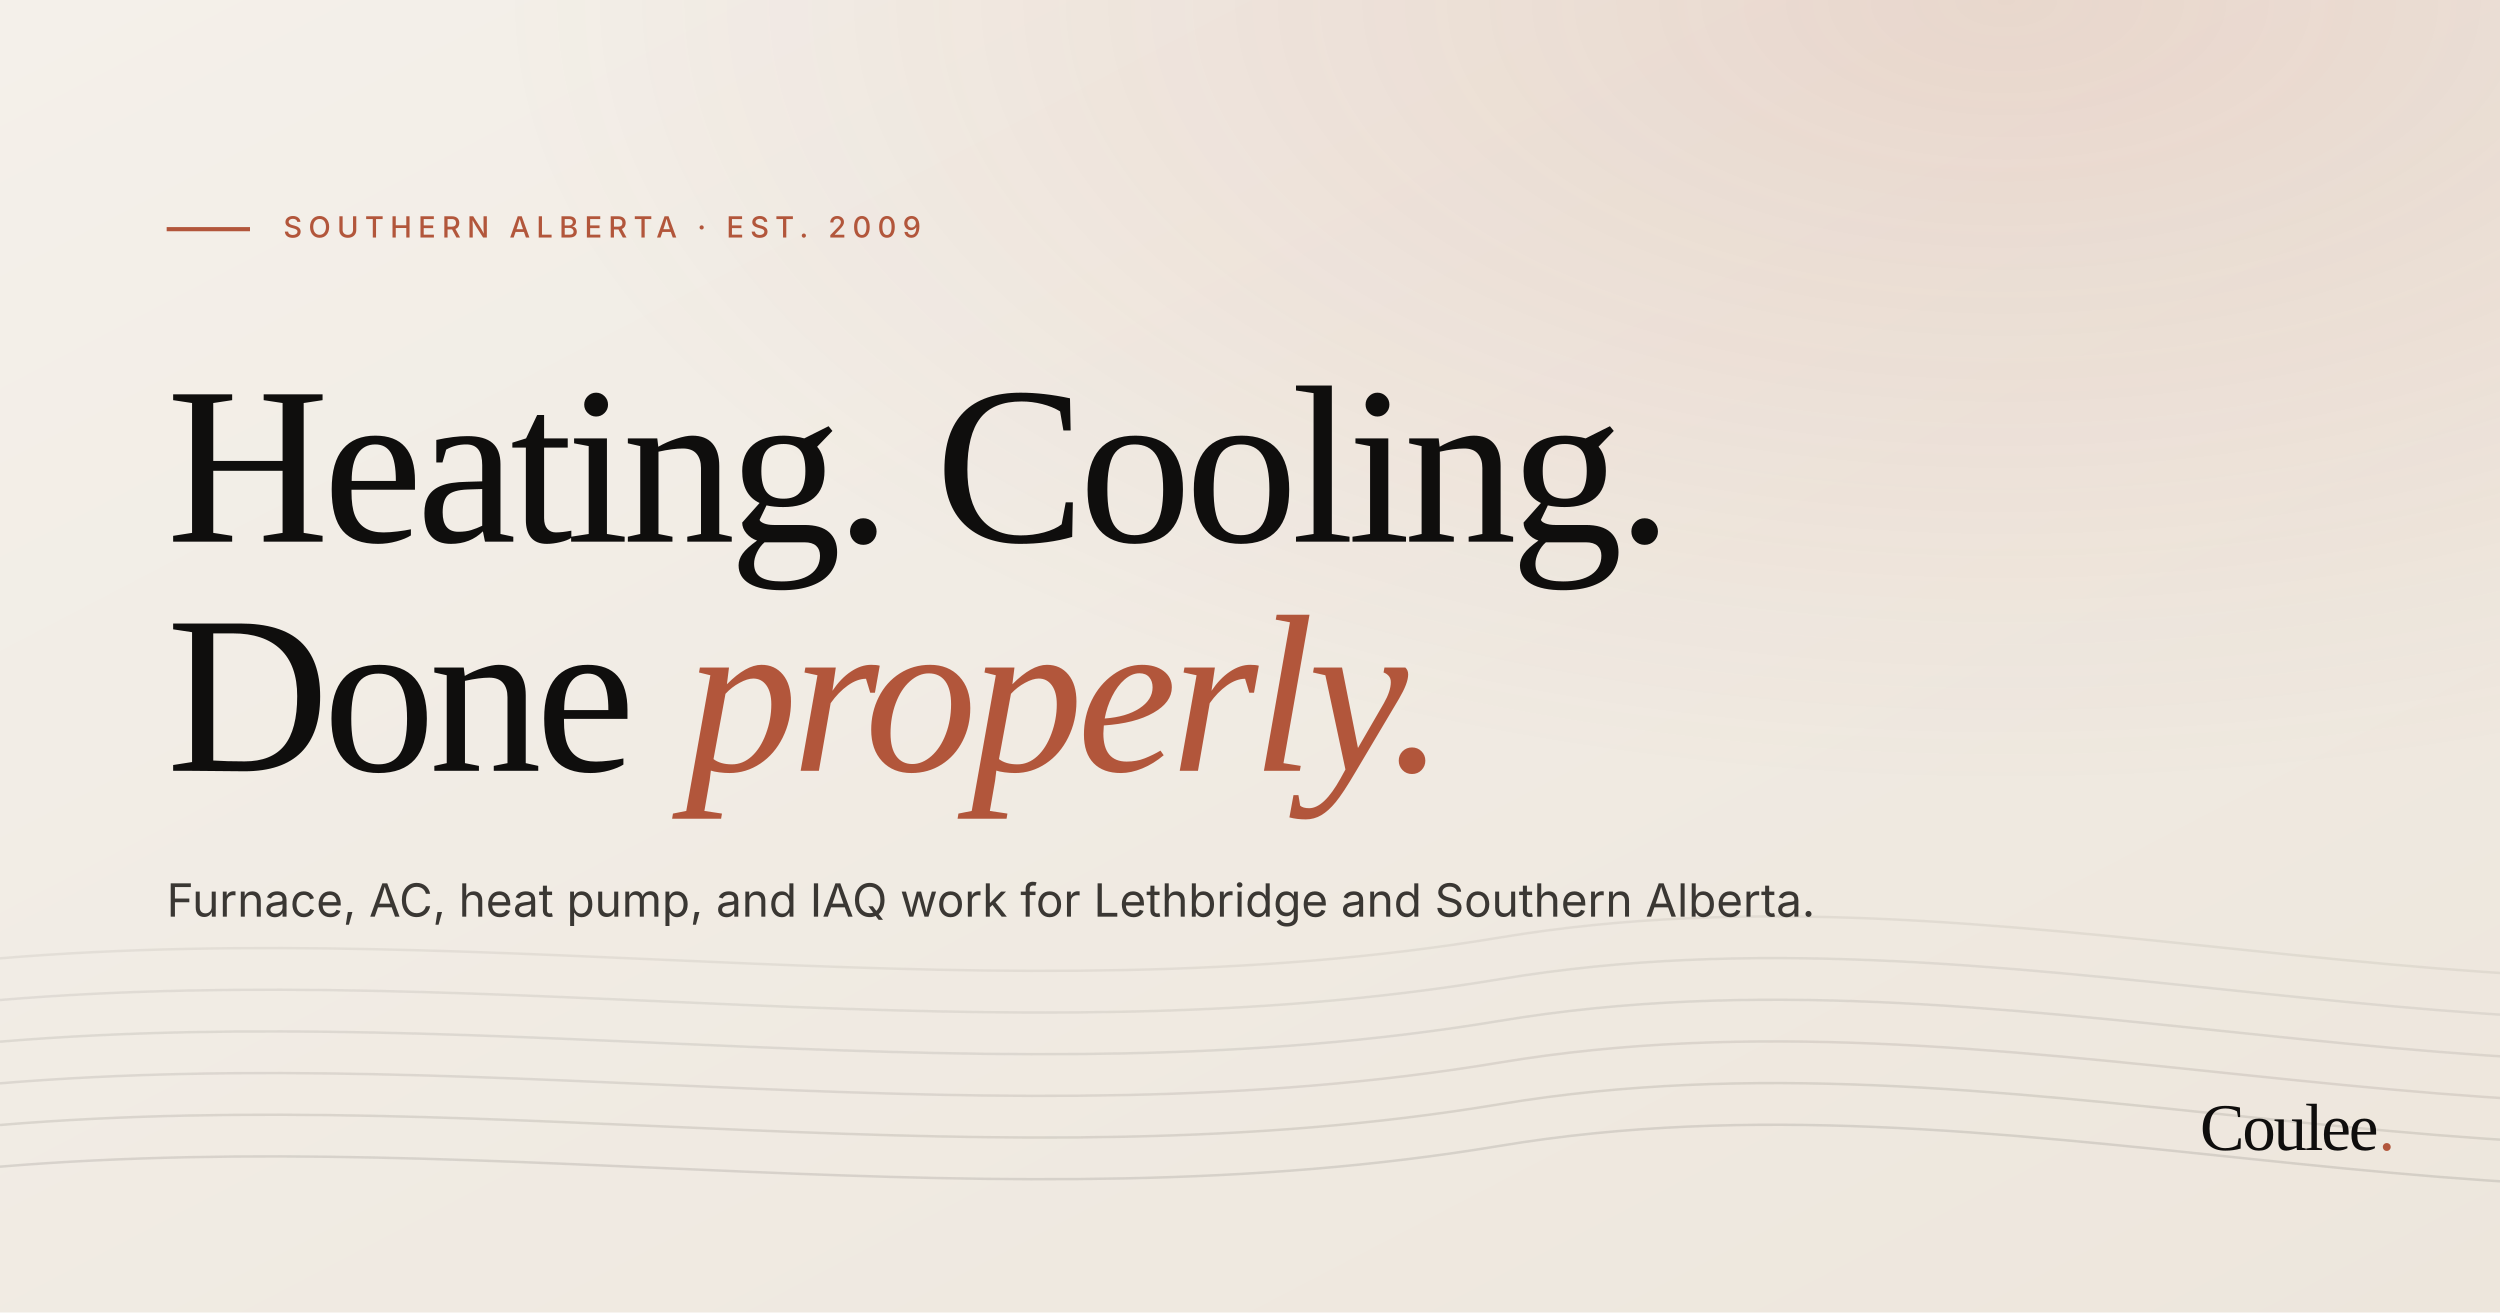
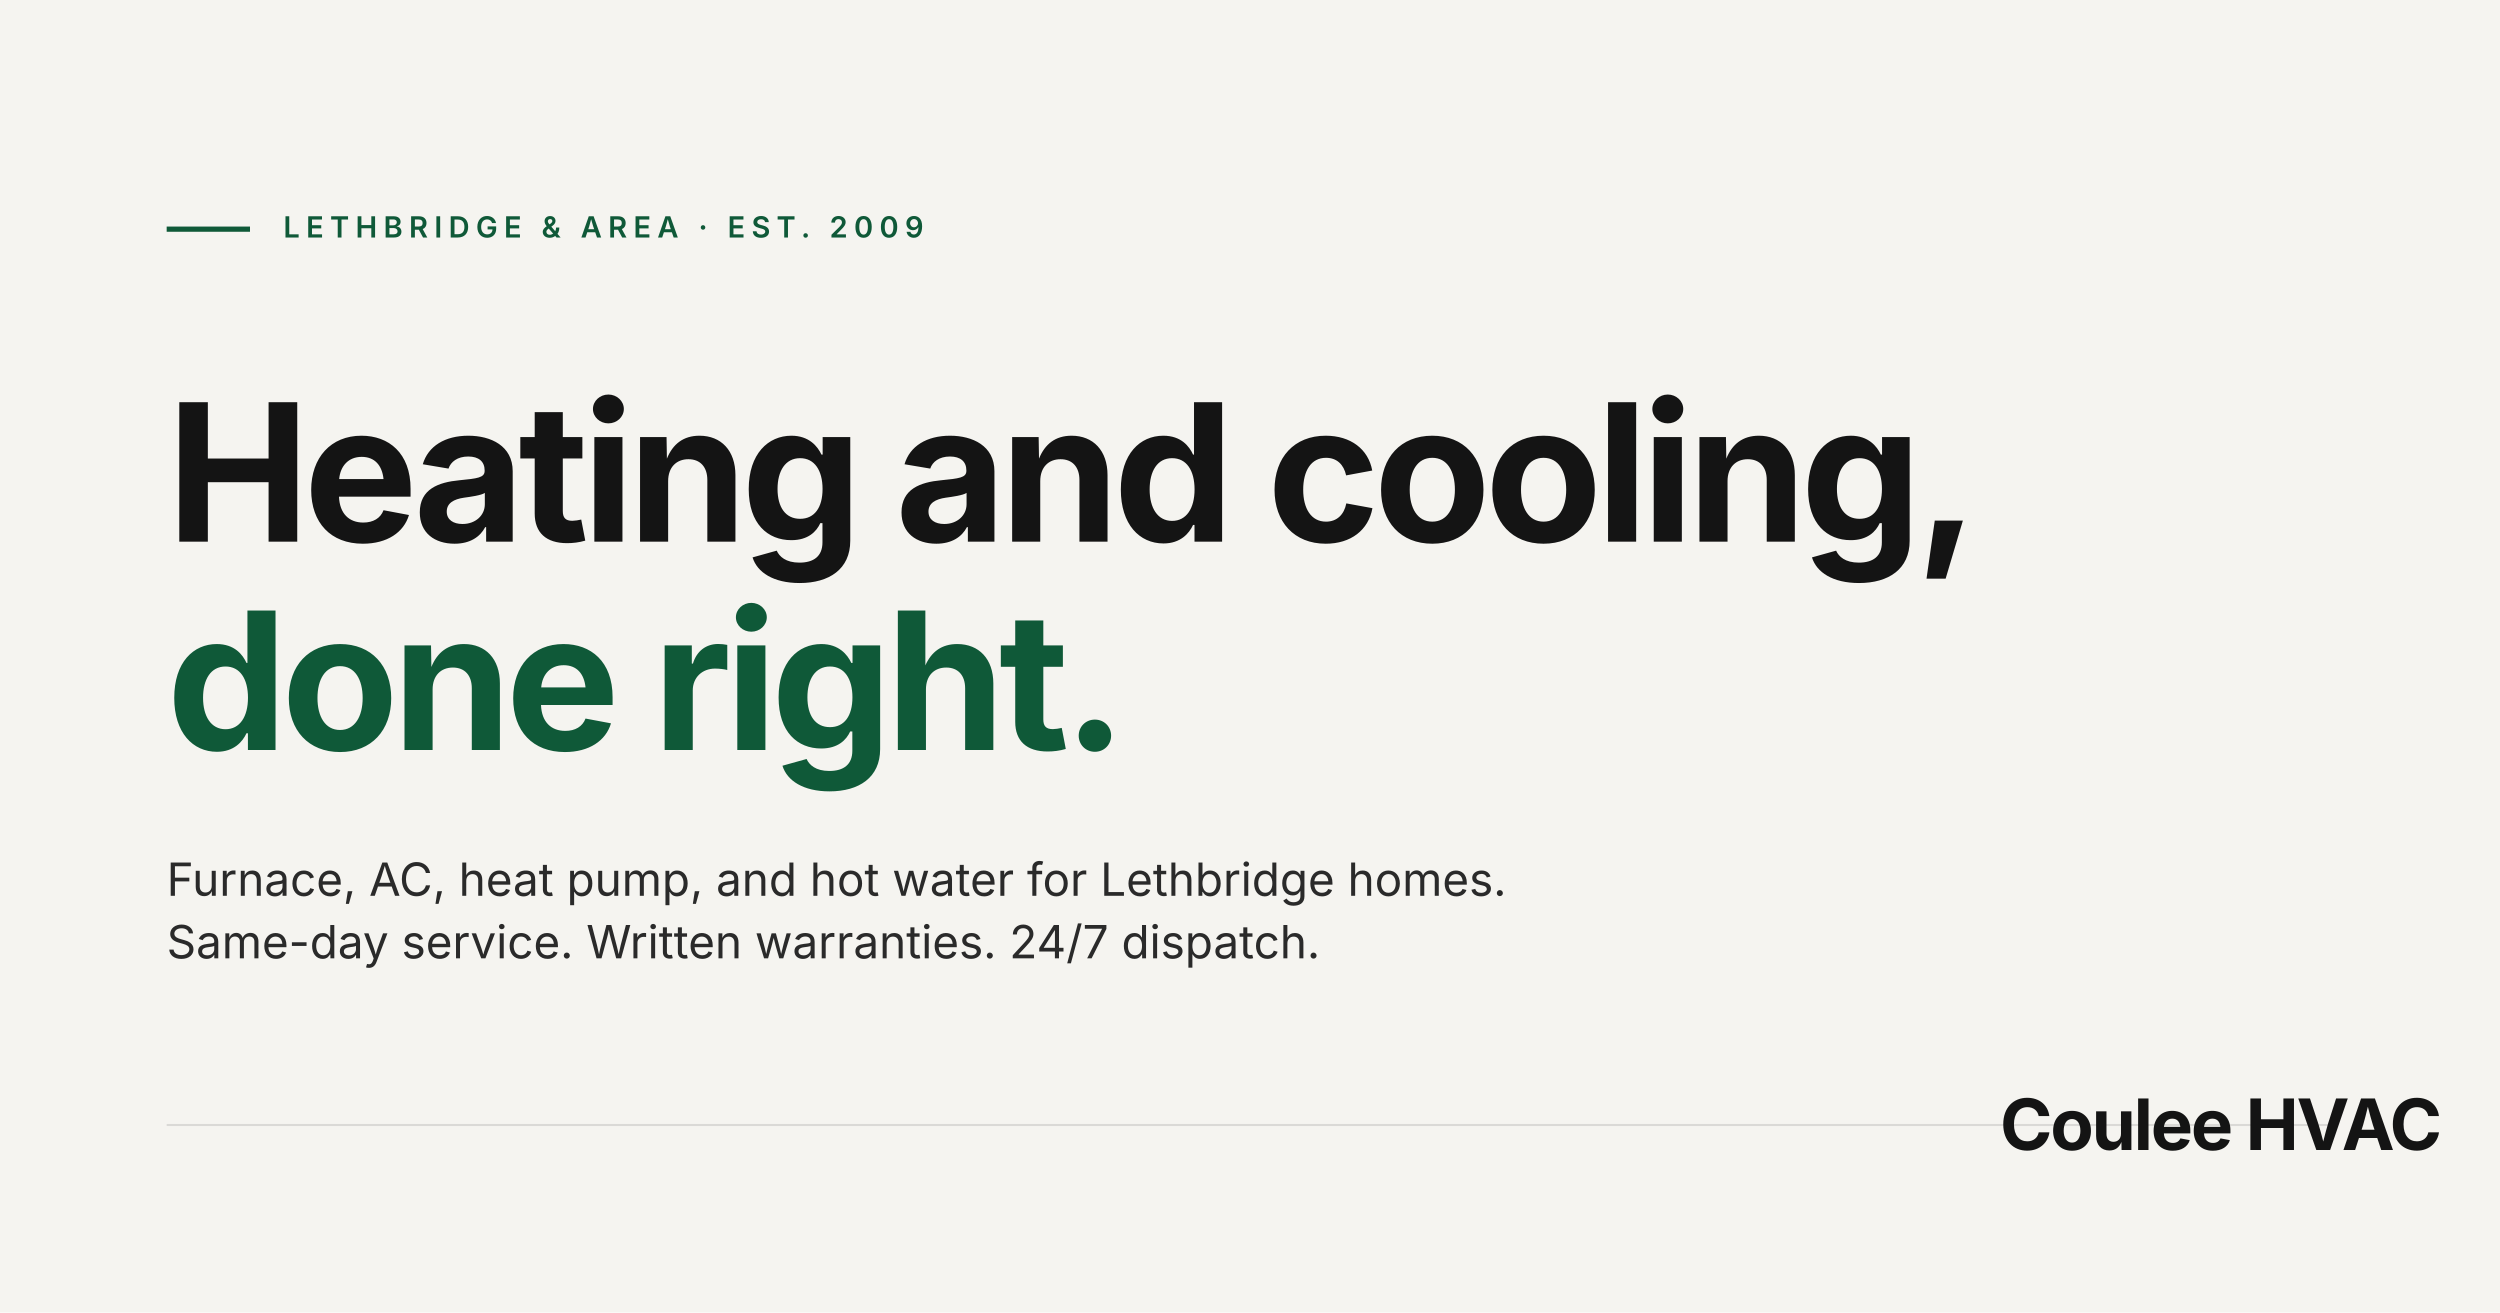
<svg xmlns="http://www.w3.org/2000/svg" viewBox="0 0 1200 630" width="1200" height="630">
-   <defs>
-     <linearGradient id="bg" x1="0%" y1="0%" x2="100%" y2="100%">
-       <stop offset="0%" stop-color="#F4F0EA" />
-       <stop offset="100%" stop-color="#EDE6DC" />
-     </linearGradient>
-     <radialGradient id="warm" cx="80%" cy="0%" r="60%">
-       <stop offset="0%" stop-color="#B2563B" stop-opacity="0.14" />
-       <stop offset="100%" stop-color="#B2563B" stop-opacity="0" />
-     </radialGradient>
-   </defs>
-   <rect width="1200" height="630" fill="url(#bg)" />
-   <rect width="1200" height="630" fill="url(#warm)" />
-   <g stroke="#1F1D1A" fill="none" stroke-width="1.2">
-     <path d="M0 460 C 240 440, 480 490, 720 450 S 1200 505, 1440 455" stroke-opacity="0.07" />
-     <path d="M0 480 C 240 460, 480 510, 720 470 S 1200 525, 1440 475" stroke-opacity="0.08" />
-     <path d="M0 500 C 240 480, 480 530, 720 490 S 1200 545, 1440 495" stroke-opacity="0.09" />
-     <path d="M0 520 C 240 500, 480 550, 720 510 S 1200 565, 1440 515" stroke-opacity="0.10" />
-     <path d="M0 540 C 240 520, 480 570, 720 530 S 1200 585, 1440 535" stroke-opacity="0.11" />
-     <path d="M0 560 C 240 540, 480 590, 720 550 S 1200 605, 1440 555" stroke-opacity="0.12" />
+   <rect width="1200" height="630" fill="#F5F4F0" />
+   <g transform="translate(80, 100)">
+     <line x1="0" y1="10" x2="40" y2="10" stroke="#0F5938" stroke-width="2.5" />
+     <text x="56" y="14" font-family="system-ui, -apple-system, 'Segoe UI', sans-serif" font-size="14" font-weight="600" letter-spacing="3" fill="#0F5938">LETHBRIDGE &amp; AREA · EST. 2009</text>
  </g>
-   <g transform="translate(80, 100)">
-     <line x1="0" y1="10" x2="40" y2="10" stroke="#B2563B" stroke-width="2" />
-     <text x="56" y="14" font-family="system-ui, -apple-system, 'Segoe UI', sans-serif" font-size="14" font-weight="500" letter-spacing="3" fill="#B2563B">SOUTHERN ALBERTA · EST. 2009</text>
+   <text x="80" y="260" font-family="system-ui, -apple-system, 'Segoe UI', sans-serif" font-size="92" font-weight="700" fill="#141414" letter-spacing="-3">Heating and cooling,</text>
+   <text x="80" y="360" font-family="system-ui, -apple-system, 'Segoe UI', sans-serif" font-size="92" font-weight="700" letter-spacing="-3">
+     <tspan fill="#0F5938">done right.</tspan>
+   </text>
+   <text x="80" y="430" font-family="system-ui, -apple-system, 'Segoe UI', sans-serif" font-size="22" font-weight="400" fill="#2A2A2A">Furnace, AC, heat pump, and hot water for Lethbridge homes.</text>
+   <text x="80" y="460" font-family="system-ui, -apple-system, 'Segoe UI', sans-serif" font-size="22" font-weight="400" fill="#2A2A2A">Same-day service. Written warranties. 24/7 dispatch.</text>
+   <g transform="translate(960, 552)">
+     <text font-family="system-ui, -apple-system, 'Segoe UI', sans-serif" font-size="34" font-weight="700" fill="#141414" letter-spacing="-1">Coulee HVAC</text>
  </g>
-   <text x="80" y="260" font-family="Georgia, 'Times New Roman', serif" font-size="108" font-weight="500" fill="#0F0E0D" letter-spacing="-3">Heating. Cooling.</text>
-   <text x="80" y="370" font-family="Georgia, 'Times New Roman', serif" font-size="108" font-weight="500" fill="#0F0E0D" letter-spacing="-3">Done <tspan font-style="italic" fill="#B2563B">properly.</tspan>
-   </text>
-   <text x="80" y="440" font-family="system-ui, -apple-system, 'Segoe UI', sans-serif" font-size="22" fill="#3A3733">Furnace, AC, heat pump, and IAQ work for Lethbridge and Southern Alberta.</text>
-   <g transform="translate(1056, 552)">
-     <text font-family="Georgia, 'Times New Roman', serif" font-size="32" font-weight="500" fill="#0F0E0D" letter-spacing="-1">Coulee<tspan fill="#B2563B">.</tspan>
-     </text>
-   </g>
+   <line x1="80" y1="540" x2="1120" y2="540" stroke="#141414" stroke-opacity="0.12" stroke-width="1" />
</svg>
